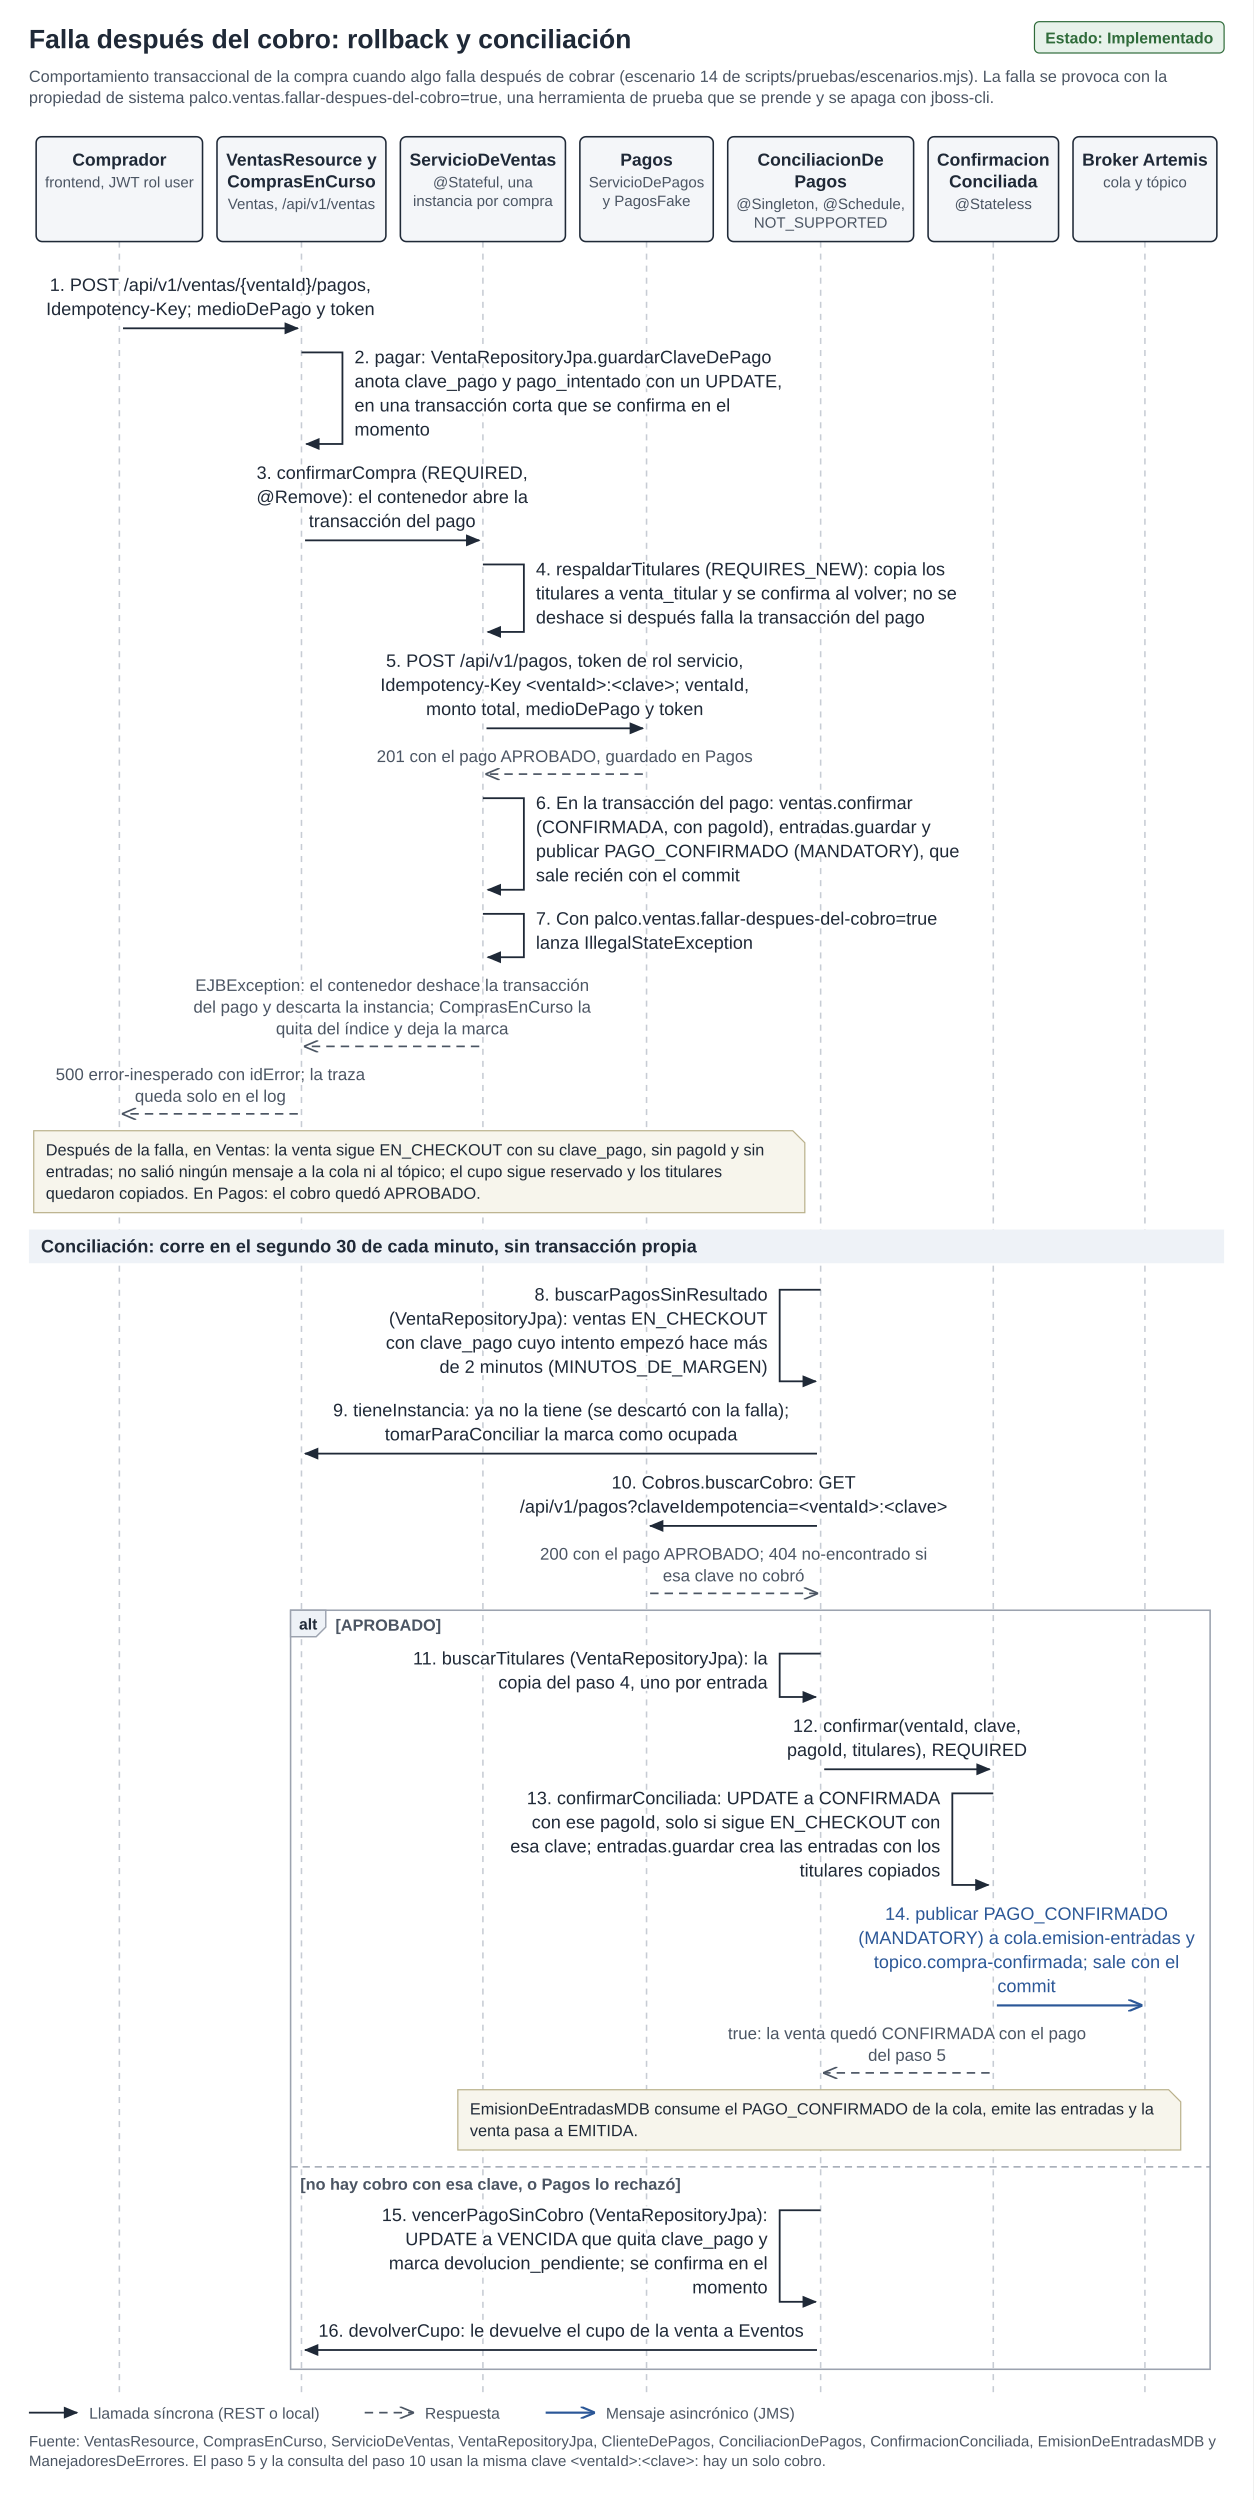
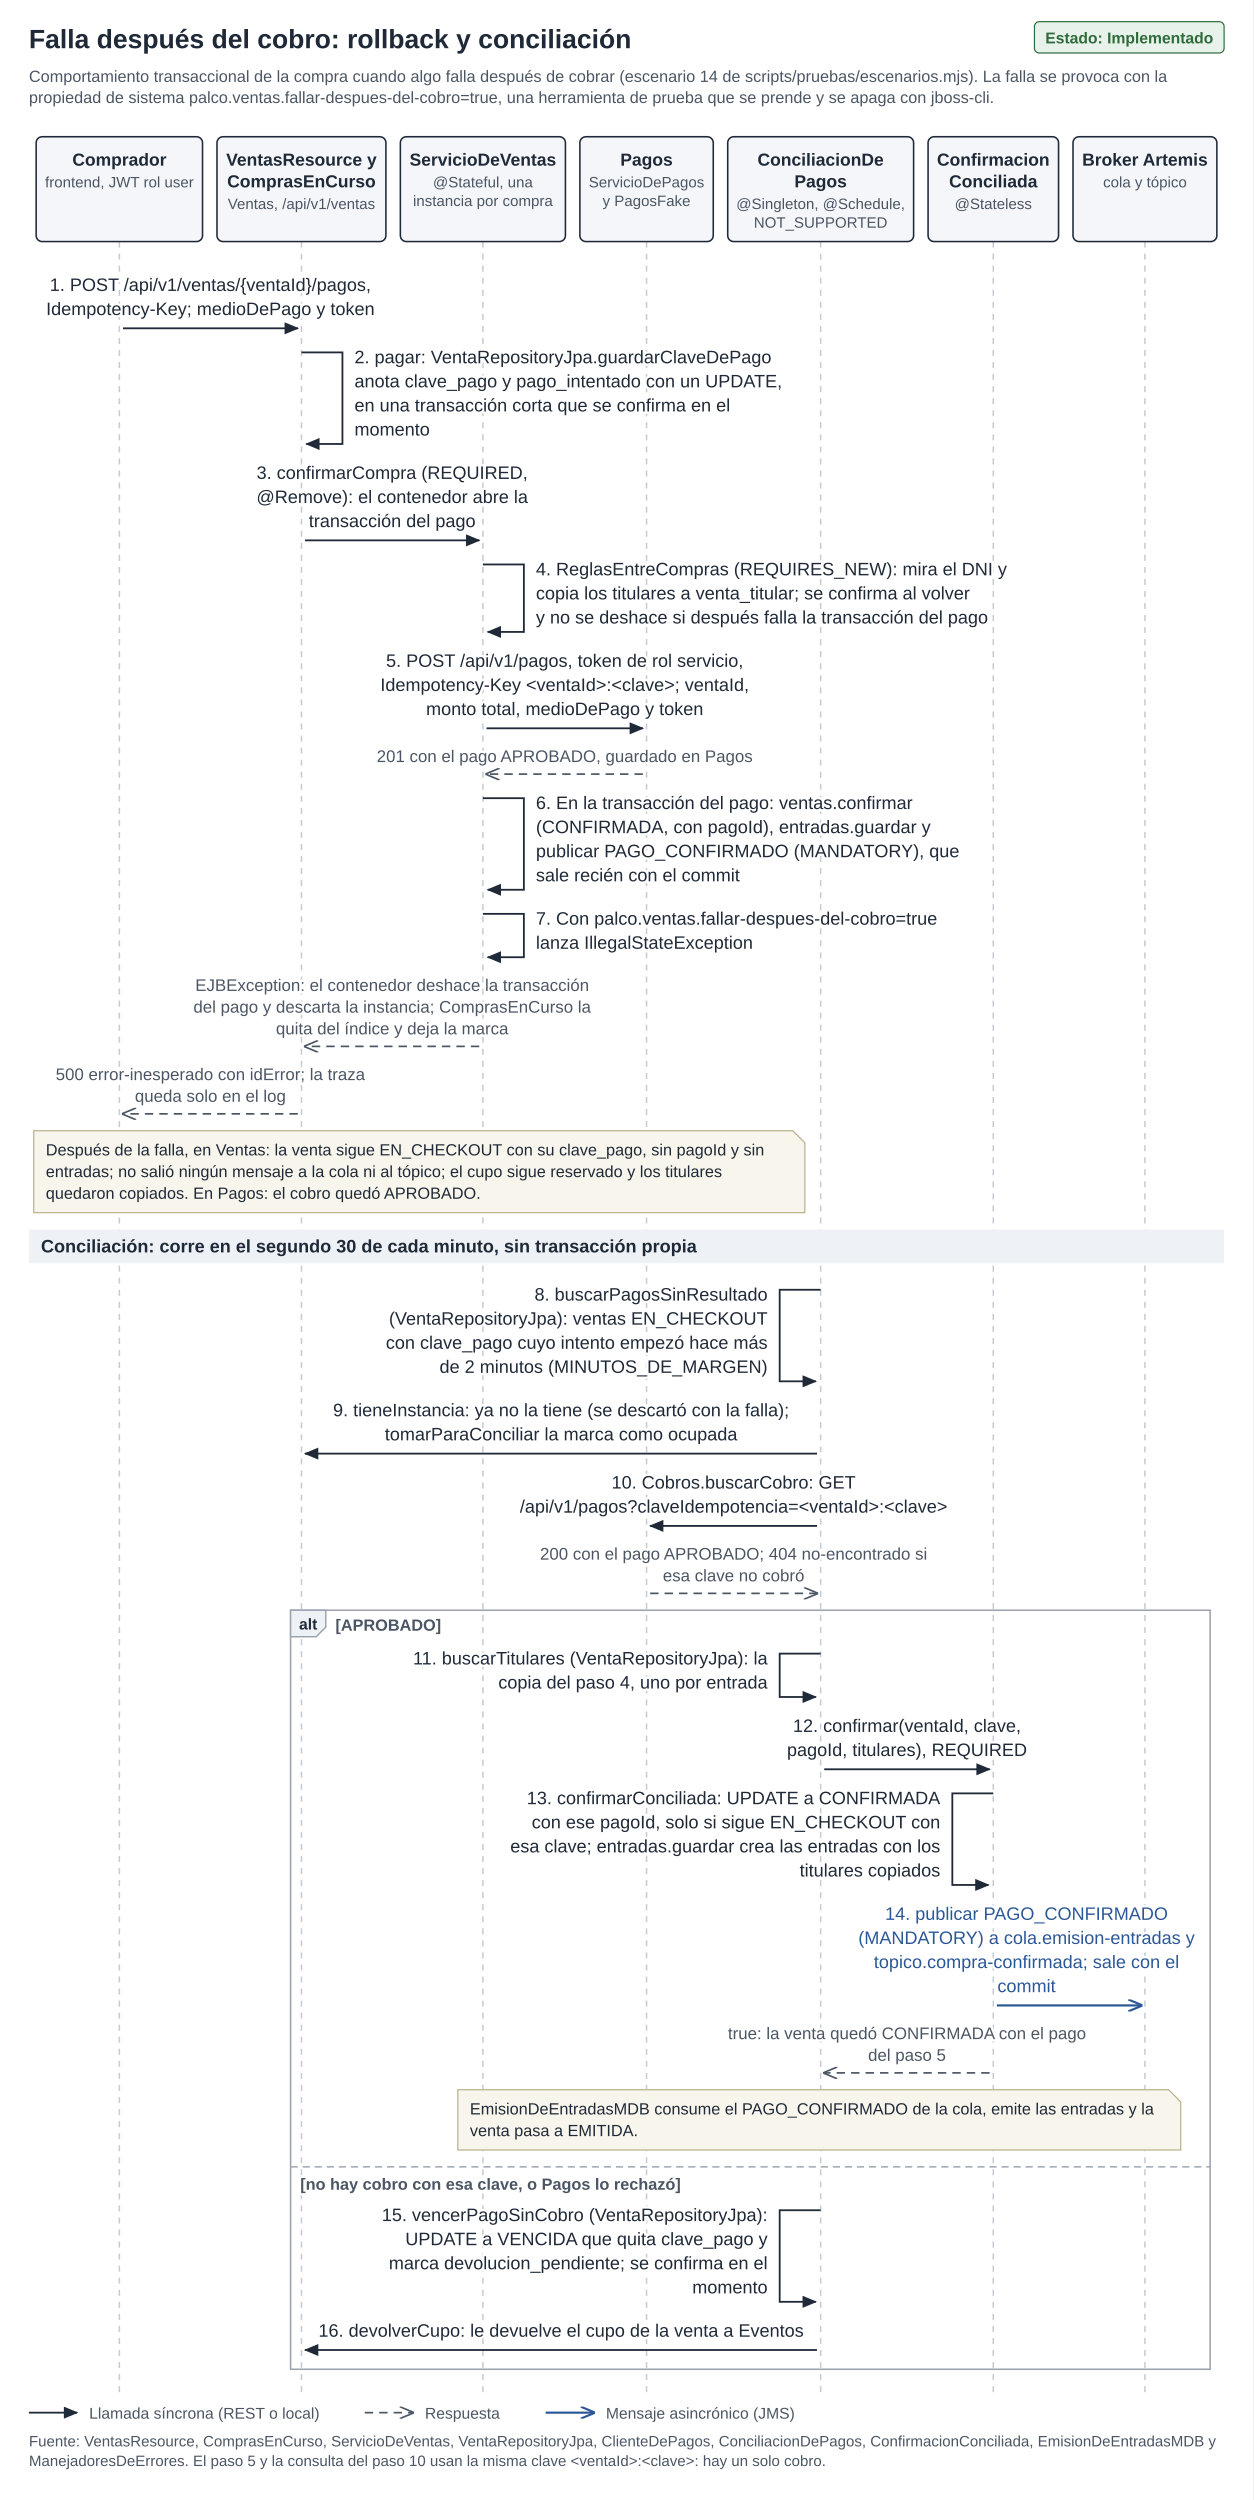
<svg xmlns="http://www.w3.org/2000/svg" width="1040" height="2075" viewBox="0 0 1040 2075" font-family="Arial, Helvetica, sans-serif">
  <defs>
    <marker id="lleno" viewBox="0 0 12 10" refX="11" refY="5" markerWidth="12" markerHeight="10" markerUnits="userSpaceOnUse" orient="auto">
      <path d="M0,0 L12,5 L0,10 z" fill="#1f2937" />
    </marker>
    <marker id="abierto" viewBox="0 0 12 10" refX="11" refY="5" markerWidth="12" markerHeight="10" markerUnits="userSpaceOnUse" orient="auto">
      <path d="M0,0 L12,5 L0,10" fill="none" stroke="#4b5563" stroke-width="1.4" />
    </marker>
    <marker id="async" viewBox="0 0 12 10" refX="11" refY="5" markerWidth="12" markerHeight="10" markerUnits="userSpaceOnUse" orient="auto">
      <path d="M0,0 L12,5 L0,10" fill="none" stroke="#2b5797" stroke-width="1.8" />
    </marker>
    <marker id="triangulo" viewBox="0 0 14 12" refX="13" refY="6" markerWidth="14" markerHeight="12" markerUnits="userSpaceOnUse" orient="auto">
      <path d="M0,0 L14,6 L0,12 z" fill="#ffffff" stroke="#1f2937" stroke-width="1.2" />
    </marker>
  </defs>
  <rect x="0" y="0" width="1040" height="2075" fill="#ffffff" />
  <line x1="99.068" y1="200.5" x2="99.068" y2="1986.5" stroke="#c7ccd4" stroke-width="1.3" stroke-dasharray="5 5" />
  <line x1="250.226" y1="200.5" x2="250.226" y2="1986.5" stroke="#c7ccd4" stroke-width="1.3" stroke-dasharray="5 5" />
  <line x1="400.813" y1="200.5" x2="400.813" y2="1986.5" stroke="#c7ccd4" stroke-width="1.3" stroke-dasharray="5 5" />
  <line x1="536.635" y1="200.5" x2="536.635" y2="1986.5" stroke="#c7ccd4" stroke-width="1.3" stroke-dasharray="5 5" />
  <line x1="681.128" y1="200.5" x2="681.128" y2="1986.5" stroke="#c7ccd4" stroke-width="1.3" stroke-dasharray="5 5" />
  <line x1="824.428" y1="200.5" x2="824.428" y2="1986.5" stroke="#c7ccd4" stroke-width="1.3" stroke-dasharray="5 5" />
  <line x1="950.28" y1="200.5" x2="950.28" y2="1986.5" stroke="#c7ccd4" stroke-width="1.3" stroke-dasharray="5 5" />
  <rect x="241.2" y="1336.5" width="763.2" height="630" fill="none" stroke="#9ca3af" stroke-width="1.3" />
  <line x1="241.2" y1="1798.5" x2="1004.4" y2="1798.5" stroke="#9ca3af" stroke-width="1.2" stroke-dasharray="6 4" />
  <text x="24.0" y="40.0" font-family="Arial, Helvetica, sans-serif" font-size="22" fill="#1f2937" text-anchor="start" font-weight="bold">Falla después del cobro: rollback y conciliación</text>
  <rect x="858.6" y="18" width="157.4" height="26" rx="4" fill="#e7f2ea" stroke="#2f6b3a" stroke-width="1" />
  <text x="937.3" y="36.0" font-family="Arial, Helvetica, sans-serif" font-size="13" fill="#2f6b3a" text-anchor="middle" font-weight="bold">Estado: Implementado</text>
  <text x="24.0" y="68.0" font-family="Arial, Helvetica, sans-serif" font-size="13.5" fill="#4b5563" text-anchor="start">Comportamiento transaccional de la compra cuando algo falla después de cobrar (escenario 14 de scripts/pruebas/escenarios.mjs). La falla se provoca con la</text>
  <text x="24.0" y="85.5" font-family="Arial, Helvetica, sans-serif" font-size="13.5" fill="#4b5563" text-anchor="start">propiedad de sistema palco.ventas.fallar-despues-del-cobro=true, una herramienta de prueba que se prende y se apaga con jboss-cli.</text>
  <rect x="30" y="113.5" width="138.1" height="87" rx="5" fill="#f4f6f9" stroke="#1f2937" stroke-width="1.3" />
  <text x="99.1" y="137.5" font-family="Arial, Helvetica, sans-serif" font-size="14.5" fill="#1f2937" text-anchor="middle" font-weight="bold">Comprador</text>
  <text x="99.1" y="155.5" font-family="Arial, Helvetica, sans-serif" font-size="12.5" fill="#4b5563" text-anchor="middle">frontend, JWT rol user</text>
  <rect x="180.1" y="113.5" width="140.2" height="87" rx="5" fill="#f4f6f9" stroke="#1f2937" stroke-width="1.3" />
  <text x="250.2" y="137.5" font-family="Arial, Helvetica, sans-serif" font-size="14.5" fill="#1f2937" text-anchor="middle" font-weight="bold">VentasResource y</text>
  <text x="250.2" y="155.5" font-family="Arial, Helvetica, sans-serif" font-size="14.5" fill="#1f2937" text-anchor="middle" font-weight="bold">ComprasEnCurso</text>
  <text x="250.2" y="173.5" font-family="Arial, Helvetica, sans-serif" font-size="12.5" fill="#4b5563" text-anchor="middle">Ventas, /api/v1/ventas</text>
  <rect x="332.3" y="113.5" width="137" height="87" rx="5" fill="#f4f6f9" stroke="#1f2937" stroke-width="1.3" />
  <text x="400.8" y="137.5" font-family="Arial, Helvetica, sans-serif" font-size="14.5" fill="#1f2937" text-anchor="middle" font-weight="bold">ServicioDeVentas</text>
  <text x="400.8" y="155.5" font-family="Arial, Helvetica, sans-serif" font-size="12.5" fill="#4b5563" text-anchor="middle">@Stateful, una</text>
  <text x="400.8" y="171.0" font-family="Arial, Helvetica, sans-serif" font-size="12.5" fill="#4b5563" text-anchor="middle">instancia por compra</text>
  <rect x="481.3" y="113.5" width="110.7" height="87" rx="5" fill="#f4f6f9" stroke="#1f2937" stroke-width="1.3" />
  <text x="536.6" y="137.5" font-family="Arial, Helvetica, sans-serif" font-size="14.5" fill="#1f2937" text-anchor="middle" font-weight="bold">Pagos</text>
  <text x="536.6" y="155.5" font-family="Arial, Helvetica, sans-serif" font-size="12.5" fill="#4b5563" text-anchor="middle">ServicioDePagos</text>
  <text x="536.6" y="171.0" font-family="Arial, Helvetica, sans-serif" font-size="12.5" fill="#4b5563" text-anchor="middle">y PagosFake</text>
  <rect x="604" y="113.5" width="154.3" height="87" rx="5" fill="#f4f6f9" stroke="#1f2937" stroke-width="1.3" />
  <text x="681.1" y="137.5" font-family="Arial, Helvetica, sans-serif" font-size="14.5" fill="#1f2937" text-anchor="middle" font-weight="bold">ConciliacionDe</text>
  <text x="681.1" y="155.5" font-family="Arial, Helvetica, sans-serif" font-size="14.5" fill="#1f2937" text-anchor="middle" font-weight="bold">Pagos</text>
  <text x="681.1" y="173.5" font-family="Arial, Helvetica, sans-serif" font-size="12.5" fill="#4b5563" text-anchor="middle">@Singleton, @Schedule,</text>
  <text x="681.1" y="189.0" font-family="Arial, Helvetica, sans-serif" font-size="12.5" fill="#4b5563" text-anchor="middle">NOT_SUPPORTED</text>
  <rect x="770.3" y="113.5" width="108.3" height="87" rx="5" fill="#f4f6f9" stroke="#1f2937" stroke-width="1.3" />
  <text x="824.4" y="137.5" font-family="Arial, Helvetica, sans-serif" font-size="14.5" fill="#1f2937" text-anchor="middle" font-weight="bold">Confirmacion</text>
  <text x="824.4" y="155.5" font-family="Arial, Helvetica, sans-serif" font-size="14.5" fill="#1f2937" text-anchor="middle" font-weight="bold">Conciliada</text>
  <text x="824.4" y="173.5" font-family="Arial, Helvetica, sans-serif" font-size="12.5" fill="#4b5563" text-anchor="middle">@Stateless</text>
  <rect x="890.6" y="113.5" width="119.4" height="87" rx="5" fill="#f4f6f9" stroke="#1f2937" stroke-width="1.3" />
  <text x="950.3" y="137.5" font-family="Arial, Helvetica, sans-serif" font-size="14.5" fill="#1f2937" text-anchor="middle" font-weight="bold">Broker Artemis</text>
  <text x="950.3" y="155.5" font-family="Arial, Helvetica, sans-serif" font-size="12.5" fill="#4b5563" text-anchor="middle">cola y tópico</text>
  <text x="174.6" y="241.5" font-family="Arial, Helvetica, sans-serif" font-size="15" fill="#1f2937" text-anchor="middle" stroke="#ffffff" stroke-width="4" stroke-linejoin="round" paint-order="stroke">1. POST /api/v1/ventas/{ventaId}/pagos,</text>
  <text x="174.6" y="261.5" font-family="Arial, Helvetica, sans-serif" font-size="15" fill="#1f2937" text-anchor="middle" stroke="#ffffff" stroke-width="4" stroke-linejoin="round" paint-order="stroke">Idempotency-Key; medioDePago y token</text>
  <line x1="102.1" y1="272.5" x2="247.2" y2="272.5" stroke="#1f2937" stroke-width="1.5" marker-end="url(#lleno)" />
  <text x="294.2" y="301.5" font-family="Arial, Helvetica, sans-serif" font-size="15" fill="#1f2937" text-anchor="start" stroke="#ffffff" stroke-width="4" stroke-linejoin="round" paint-order="stroke">2. pagar: VentaRepositoryJpa.guardarClaveDePago</text>
  <text x="294.2" y="321.5" font-family="Arial, Helvetica, sans-serif" font-size="15" fill="#1f2937" text-anchor="start" stroke="#ffffff" stroke-width="4" stroke-linejoin="round" paint-order="stroke">anota clave_pago y pago_intentado con un UPDATE,</text>
  <text x="294.2" y="341.5" font-family="Arial, Helvetica, sans-serif" font-size="15" fill="#1f2937" text-anchor="start" stroke="#ffffff" stroke-width="4" stroke-linejoin="round" paint-order="stroke">en una transacción corta que se confirma en el</text>
  <text x="294.2" y="361.5" font-family="Arial, Helvetica, sans-serif" font-size="15" fill="#1f2937" text-anchor="start" stroke="#ffffff" stroke-width="4" stroke-linejoin="round" paint-order="stroke">momento</text>
  <polyline points="250.226,292.5 284.226,292.5 284.226,368.5 254.226,368.5" fill="none" stroke="#1f2937" stroke-width="1.5" marker-end="url(#lleno)" />
  <text x="325.5" y="397.5" font-family="Arial, Helvetica, sans-serif" font-size="15" fill="#1f2937" text-anchor="middle" stroke="#ffffff" stroke-width="4" stroke-linejoin="round" paint-order="stroke">3. confirmarCompra (REQUIRED,</text>
  <text x="325.5" y="417.5" font-family="Arial, Helvetica, sans-serif" font-size="15" fill="#1f2937" text-anchor="middle" stroke="#ffffff" stroke-width="4" stroke-linejoin="round" paint-order="stroke">@Remove): el contenedor abre la</text>
  <text x="325.5" y="437.5" font-family="Arial, Helvetica, sans-serif" font-size="15" fill="#1f2937" text-anchor="middle" stroke="#ffffff" stroke-width="4" stroke-linejoin="round" paint-order="stroke">transacción del pago</text>
  <line x1="253.2" y1="448.5" x2="397.8" y2="448.5" stroke="#1f2937" stroke-width="1.5" marker-end="url(#lleno)" />
-   <text x="444.8" y="477.5" font-family="Arial, Helvetica, sans-serif" font-size="15" fill="#1f2937" text-anchor="start" stroke="#ffffff" stroke-width="4" stroke-linejoin="round" paint-order="stroke">4. respaldarTitulares (REQUIRES_NEW): copia los</text>
-   <text x="444.8" y="497.5" font-family="Arial, Helvetica, sans-serif" font-size="15" fill="#1f2937" text-anchor="start" stroke="#ffffff" stroke-width="4" stroke-linejoin="round" paint-order="stroke">titulares a venta_titular y se confirma al volver; no se</text>
-   <text x="444.8" y="517.5" font-family="Arial, Helvetica, sans-serif" font-size="15" fill="#1f2937" text-anchor="start" stroke="#ffffff" stroke-width="4" stroke-linejoin="round" paint-order="stroke">deshace si después falla la transacción del pago</text>
+   <text x="444.8" y="477.5" font-family="Arial, Helvetica, sans-serif" font-size="15" fill="#1f2937" text-anchor="start" stroke="#ffffff" stroke-width="4" stroke-linejoin="round" paint-order="stroke">4. ReglasEntreCompras (REQUIRES_NEW): mira el DNI y</text>
+   <text x="444.8" y="497.5" font-family="Arial, Helvetica, sans-serif" font-size="15" fill="#1f2937" text-anchor="start" stroke="#ffffff" stroke-width="4" stroke-linejoin="round" paint-order="stroke">copia los titulares a venta_titular; se confirma al volver</text>
+   <text x="444.8" y="517.5" font-family="Arial, Helvetica, sans-serif" font-size="15" fill="#1f2937" text-anchor="start" stroke="#ffffff" stroke-width="4" stroke-linejoin="round" paint-order="stroke">y no se deshace si después falla la transacción del pago</text>
  <polyline points="400.813,468.5 434.813,468.5 434.813,524.5 404.813,524.5" fill="none" stroke="#1f2937" stroke-width="1.5" marker-end="url(#lleno)" />
  <text x="468.7" y="553.5" font-family="Arial, Helvetica, sans-serif" font-size="15" fill="#1f2937" text-anchor="middle" stroke="#ffffff" stroke-width="4" stroke-linejoin="round" paint-order="stroke">5. POST /api/v1/pagos, token de rol servicio,</text>
  <text x="468.7" y="573.5" font-family="Arial, Helvetica, sans-serif" font-size="15" fill="#1f2937" text-anchor="middle" stroke="#ffffff" stroke-width="4" stroke-linejoin="round" paint-order="stroke">Idempotency-Key &lt;ventaId&gt;:&lt;clave&gt;; ventaId,</text>
  <text x="468.7" y="593.5" font-family="Arial, Helvetica, sans-serif" font-size="15" fill="#1f2937" text-anchor="middle" stroke="#ffffff" stroke-width="4" stroke-linejoin="round" paint-order="stroke">monto total, medioDePago y token</text>
  <line x1="403.8" y1="604.5" x2="533.6" y2="604.5" stroke="#1f2937" stroke-width="1.5" marker-end="url(#lleno)" />
  <text x="468.7" y="632.5" font-family="Arial, Helvetica, sans-serif" font-size="14" fill="#4b5563" text-anchor="middle" stroke="#ffffff" stroke-width="4" stroke-linejoin="round" paint-order="stroke">201 con el pago APROBADO, guardado en Pagos</text>
  <line x1="533.6" y1="642.5" x2="403.8" y2="642.5" stroke="#4b5563" stroke-width="1.4" stroke-dasharray="7 5" marker-end="url(#abierto)" />
  <text x="444.8" y="671.5" font-family="Arial, Helvetica, sans-serif" font-size="15" fill="#1f2937" text-anchor="start" stroke="#ffffff" stroke-width="4" stroke-linejoin="round" paint-order="stroke">6. En la transacción del pago: ventas.confirmar</text>
  <text x="444.8" y="691.5" font-family="Arial, Helvetica, sans-serif" font-size="15" fill="#1f2937" text-anchor="start" stroke="#ffffff" stroke-width="4" stroke-linejoin="round" paint-order="stroke">(CONFIRMADA, con pagoId), entradas.guardar y</text>
  <text x="444.8" y="711.5" font-family="Arial, Helvetica, sans-serif" font-size="15" fill="#1f2937" text-anchor="start" stroke="#ffffff" stroke-width="4" stroke-linejoin="round" paint-order="stroke">publicar PAGO_CONFIRMADO (MANDATORY), que</text>
  <text x="444.8" y="731.5" font-family="Arial, Helvetica, sans-serif" font-size="15" fill="#1f2937" text-anchor="start" stroke="#ffffff" stroke-width="4" stroke-linejoin="round" paint-order="stroke">sale recién con el commit</text>
  <polyline points="400.813,662.5 434.813,662.5 434.813,738.5 404.813,738.5" fill="none" stroke="#1f2937" stroke-width="1.5" marker-end="url(#lleno)" />
  <text x="444.8" y="767.5" font-family="Arial, Helvetica, sans-serif" font-size="15" fill="#1f2937" text-anchor="start" stroke="#ffffff" stroke-width="4" stroke-linejoin="round" paint-order="stroke">7. Con palco.ventas.fallar-despues-del-cobro=true</text>
  <text x="444.8" y="787.5" font-family="Arial, Helvetica, sans-serif" font-size="15" fill="#1f2937" text-anchor="start" stroke="#ffffff" stroke-width="4" stroke-linejoin="round" paint-order="stroke">lanza IllegalStateException</text>
  <polyline points="400.813,758.5 434.813,758.5 434.813,794.5 404.813,794.5" fill="none" stroke="#1f2937" stroke-width="1.5" marker-end="url(#lleno)" />
  <text x="325.5" y="822.5" font-family="Arial, Helvetica, sans-serif" font-size="14" fill="#4b5563" text-anchor="middle" stroke="#ffffff" stroke-width="4" stroke-linejoin="round" paint-order="stroke">EJBException: el contenedor deshace la transacción</text>
  <text x="325.5" y="840.5" font-family="Arial, Helvetica, sans-serif" font-size="14" fill="#4b5563" text-anchor="middle" stroke="#ffffff" stroke-width="4" stroke-linejoin="round" paint-order="stroke">del pago y descarta la instancia; ComprasEnCurso la</text>
  <text x="325.5" y="858.5" font-family="Arial, Helvetica, sans-serif" font-size="14" fill="#4b5563" text-anchor="middle" stroke="#ffffff" stroke-width="4" stroke-linejoin="round" paint-order="stroke">quita del índice y deja la marca</text>
  <line x1="397.8" y1="868.5" x2="253.2" y2="868.5" stroke="#4b5563" stroke-width="1.4" stroke-dasharray="7 5" marker-end="url(#abierto)" />
  <text x="174.6" y="896.5" font-family="Arial, Helvetica, sans-serif" font-size="14" fill="#4b5563" text-anchor="middle" stroke="#ffffff" stroke-width="4" stroke-linejoin="round" paint-order="stroke">500 error-inesperado con idError; la traza</text>
  <text x="174.6" y="914.5" font-family="Arial, Helvetica, sans-serif" font-size="14" fill="#4b5563" text-anchor="middle" stroke="#ffffff" stroke-width="4" stroke-linejoin="round" paint-order="stroke">queda solo en el log</text>
  <line x1="247.2" y1="924.5" x2="102.1" y2="924.5" stroke="#4b5563" stroke-width="1.4" stroke-dasharray="7 5" marker-end="url(#abierto)" />
  <path d="M28,938.5 L658,938.5 L668,948.5 L668,1006.5 L28,1006.5 z" fill="#f7f5ec" stroke="#b9b08a" stroke-width="1" />
  <text x="38.0" y="959.0" font-family="Arial, Helvetica, sans-serif" font-size="13.5" fill="#1f2937" text-anchor="start">Después de la falla, en Ventas: la venta sigue EN_CHECKOUT con su clave_pago, sin pagoId y sin</text>
  <text x="38.0" y="977.0" font-family="Arial, Helvetica, sans-serif" font-size="13.5" fill="#1f2937" text-anchor="start">entradas; no salió ningún mensaje a la cola ni al tópico; el cupo sigue reservado y los titulares</text>
  <text x="38.0" y="995.0" font-family="Arial, Helvetica, sans-serif" font-size="13.5" fill="#1f2937" text-anchor="start">quedaron copiados. En Pagos: el cobro quedó APROBADO.</text>
  <rect x="24" y="1020.5" width="992" height="28" fill="#eef2f7" stroke="none" />
  <text x="34.0" y="1039.5" font-family="Arial, Helvetica, sans-serif" font-size="15" fill="#1f2937" text-anchor="start" font-weight="bold">Conciliación: corre en el segundo 30 de cada minuto, sin transacción propia</text>
  <text x="637.1" y="1079.5" font-family="Arial, Helvetica, sans-serif" font-size="15" fill="#1f2937" text-anchor="end" stroke="#ffffff" stroke-width="4" stroke-linejoin="round" paint-order="stroke">8. buscarPagosSinResultado</text>
  <text x="637.1" y="1099.5" font-family="Arial, Helvetica, sans-serif" font-size="15" fill="#1f2937" text-anchor="end" stroke="#ffffff" stroke-width="4" stroke-linejoin="round" paint-order="stroke">(VentaRepositoryJpa): ventas EN_CHECKOUT</text>
  <text x="637.1" y="1119.5" font-family="Arial, Helvetica, sans-serif" font-size="15" fill="#1f2937" text-anchor="end" stroke="#ffffff" stroke-width="4" stroke-linejoin="round" paint-order="stroke">con clave_pago cuyo intento empezó hace más</text>
  <text x="637.1" y="1139.5" font-family="Arial, Helvetica, sans-serif" font-size="15" fill="#1f2937" text-anchor="end" stroke="#ffffff" stroke-width="4" stroke-linejoin="round" paint-order="stroke">de 2 minutos (MINUTOS_DE_MARGEN)</text>
  <polyline points="681.128,1070.5 647.128,1070.5 647.128,1146.5 677.128,1146.5" fill="none" stroke="#1f2937" stroke-width="1.5" marker-end="url(#lleno)" />
  <text x="465.7" y="1175.5" font-family="Arial, Helvetica, sans-serif" font-size="15" fill="#1f2937" text-anchor="middle" stroke="#ffffff" stroke-width="4" stroke-linejoin="round" paint-order="stroke">9. tieneInstancia: ya no la tiene (se descartó con la falla);</text>
  <text x="465.7" y="1195.5" font-family="Arial, Helvetica, sans-serif" font-size="15" fill="#1f2937" text-anchor="middle" stroke="#ffffff" stroke-width="4" stroke-linejoin="round" paint-order="stroke">tomarParaConciliar la marca como ocupada</text>
  <line x1="678.1" y1="1206.5" x2="253.2" y2="1206.5" stroke="#1f2937" stroke-width="1.5" marker-end="url(#lleno)" />
  <text x="608.9" y="1235.5" font-family="Arial, Helvetica, sans-serif" font-size="15" fill="#1f2937" text-anchor="middle" stroke="#ffffff" stroke-width="4" stroke-linejoin="round" paint-order="stroke">10. Cobros.buscarCobro: GET</text>
  <text x="608.9" y="1255.5" font-family="Arial, Helvetica, sans-serif" font-size="15" fill="#1f2937" text-anchor="middle" stroke="#ffffff" stroke-width="4" stroke-linejoin="round" paint-order="stroke">/api/v1/pagos?claveIdempotencia=&lt;ventaId&gt;:&lt;clave&gt;</text>
  <line x1="678.1" y1="1266.5" x2="539.6" y2="1266.5" stroke="#1f2937" stroke-width="1.5" marker-end="url(#lleno)" />
  <text x="608.9" y="1294.5" font-family="Arial, Helvetica, sans-serif" font-size="14" fill="#4b5563" text-anchor="middle" stroke="#ffffff" stroke-width="4" stroke-linejoin="round" paint-order="stroke">200 con el pago APROBADO; 404 no-encontrado si</text>
  <text x="608.9" y="1312.5" font-family="Arial, Helvetica, sans-serif" font-size="14" fill="#4b5563" text-anchor="middle" stroke="#ffffff" stroke-width="4" stroke-linejoin="round" paint-order="stroke">esa clave no cobró</text>
  <line x1="539.6" y1="1322.5" x2="678.1" y2="1322.5" stroke="#4b5563" stroke-width="1.4" stroke-dasharray="7 5" marker-end="url(#abierto)" />
  <text x="637.1" y="1381.5" font-family="Arial, Helvetica, sans-serif" font-size="15" fill="#1f2937" text-anchor="end" stroke="#ffffff" stroke-width="4" stroke-linejoin="round" paint-order="stroke">11. buscarTitulares (VentaRepositoryJpa): la</text>
  <text x="637.1" y="1401.5" font-family="Arial, Helvetica, sans-serif" font-size="15" fill="#1f2937" text-anchor="end" stroke="#ffffff" stroke-width="4" stroke-linejoin="round" paint-order="stroke">copia del paso 4, uno por entrada</text>
  <polyline points="681.128,1372.5 647.128,1372.5 647.128,1408.5 677.128,1408.5" fill="none" stroke="#1f2937" stroke-width="1.5" marker-end="url(#lleno)" />
  <text x="752.8" y="1437.5" font-family="Arial, Helvetica, sans-serif" font-size="15" fill="#1f2937" text-anchor="middle" stroke="#ffffff" stroke-width="4" stroke-linejoin="round" paint-order="stroke">12. confirmar(ventaId, clave,</text>
  <text x="752.8" y="1457.5" font-family="Arial, Helvetica, sans-serif" font-size="15" fill="#1f2937" text-anchor="middle" stroke="#ffffff" stroke-width="4" stroke-linejoin="round" paint-order="stroke">pagoId, titulares), REQUIRED</text>
  <line x1="684.1" y1="1468.5" x2="821.4" y2="1468.5" stroke="#1f2937" stroke-width="1.5" marker-end="url(#lleno)" />
  <text x="780.4" y="1497.5" font-family="Arial, Helvetica, sans-serif" font-size="15" fill="#1f2937" text-anchor="end" stroke="#ffffff" stroke-width="4" stroke-linejoin="round" paint-order="stroke">13. confirmarConciliada: UPDATE a CONFIRMADA</text>
  <text x="780.4" y="1517.5" font-family="Arial, Helvetica, sans-serif" font-size="15" fill="#1f2937" text-anchor="end" stroke="#ffffff" stroke-width="4" stroke-linejoin="round" paint-order="stroke">con ese pagoId, solo si sigue EN_CHECKOUT con</text>
  <text x="780.4" y="1537.5" font-family="Arial, Helvetica, sans-serif" font-size="15" fill="#1f2937" text-anchor="end" stroke="#ffffff" stroke-width="4" stroke-linejoin="round" paint-order="stroke">esa clave; entradas.guardar crea las entradas con los</text>
  <text x="780.4" y="1557.5" font-family="Arial, Helvetica, sans-serif" font-size="15" fill="#1f2937" text-anchor="end" stroke="#ffffff" stroke-width="4" stroke-linejoin="round" paint-order="stroke">titulares copiados</text>
  <polyline points="824.428,1488.5 790.428,1488.5 790.428,1564.5 820.428,1564.5" fill="none" stroke="#1f2937" stroke-width="1.5" marker-end="url(#lleno)" />
  <text x="852.0" y="1593.5" font-family="Arial, Helvetica, sans-serif" font-size="15" fill="#2b5797" text-anchor="middle" stroke="#ffffff" stroke-width="4" stroke-linejoin="round" paint-order="stroke">14. publicar PAGO_CONFIRMADO</text>
  <text x="852.0" y="1613.5" font-family="Arial, Helvetica, sans-serif" font-size="15" fill="#2b5797" text-anchor="middle" stroke="#ffffff" stroke-width="4" stroke-linejoin="round" paint-order="stroke">(MANDATORY) a cola.emision-entradas y</text>
  <text x="852.0" y="1633.5" font-family="Arial, Helvetica, sans-serif" font-size="15" fill="#2b5797" text-anchor="middle" stroke="#ffffff" stroke-width="4" stroke-linejoin="round" paint-order="stroke">topico.compra-confirmada; sale con el</text>
  <text x="852.0" y="1653.5" font-family="Arial, Helvetica, sans-serif" font-size="15" fill="#2b5797" text-anchor="middle" stroke="#ffffff" stroke-width="4" stroke-linejoin="round" paint-order="stroke">commit</text>
  <line x1="827.4" y1="1664.5" x2="947.3" y2="1664.5" stroke="#2b5797" stroke-width="1.8" marker-end="url(#async)" />
  <text x="752.8" y="1692.5" font-family="Arial, Helvetica, sans-serif" font-size="14" fill="#4b5563" text-anchor="middle" stroke="#ffffff" stroke-width="4" stroke-linejoin="round" paint-order="stroke">true: la venta quedó CONFIRMADA con el pago</text>
  <text x="752.8" y="1710.5" font-family="Arial, Helvetica, sans-serif" font-size="14" fill="#4b5563" text-anchor="middle" stroke="#ffffff" stroke-width="4" stroke-linejoin="round" paint-order="stroke">del paso 5</text>
  <line x1="821.4" y1="1720.5" x2="684.1" y2="1720.5" stroke="#4b5563" stroke-width="1.4" stroke-dasharray="7 5" marker-end="url(#abierto)" />
  <path d="M380,1734.5 L970,1734.5 L980,1744.5 L980,1784.5 L380,1784.5 z" fill="#f7f5ec" stroke="#b9b08a" stroke-width="1" />
  <text x="390.0" y="1755.0" font-family="Arial, Helvetica, sans-serif" font-size="13.5" fill="#1f2937" text-anchor="start">EmisionDeEntradasMDB consume el PAGO_CONFIRMADO de la cola, emite las entradas y la</text>
  <text x="390.0" y="1773.0" font-family="Arial, Helvetica, sans-serif" font-size="13.5" fill="#1f2937" text-anchor="start">venta pasa a EMITIDA.</text>
  <text x="637.1" y="1843.5" font-family="Arial, Helvetica, sans-serif" font-size="15" fill="#1f2937" text-anchor="end" stroke="#ffffff" stroke-width="4" stroke-linejoin="round" paint-order="stroke">15. vencerPagoSinCobro (VentaRepositoryJpa):</text>
  <text x="637.1" y="1863.5" font-family="Arial, Helvetica, sans-serif" font-size="15" fill="#1f2937" text-anchor="end" stroke="#ffffff" stroke-width="4" stroke-linejoin="round" paint-order="stroke">UPDATE a VENCIDA que quita clave_pago y</text>
  <text x="637.1" y="1883.5" font-family="Arial, Helvetica, sans-serif" font-size="15" fill="#1f2937" text-anchor="end" stroke="#ffffff" stroke-width="4" stroke-linejoin="round" paint-order="stroke">marca devolucion_pendiente; se confirma en el</text>
  <text x="637.1" y="1903.5" font-family="Arial, Helvetica, sans-serif" font-size="15" fill="#1f2937" text-anchor="end" stroke="#ffffff" stroke-width="4" stroke-linejoin="round" paint-order="stroke">momento</text>
  <polyline points="681.128,1834.5 647.128,1834.5 647.128,1910.5 677.128,1910.5" fill="none" stroke="#1f2937" stroke-width="1.5" marker-end="url(#lleno)" />
  <text x="465.7" y="1939.5" font-family="Arial, Helvetica, sans-serif" font-size="15" fill="#1f2937" text-anchor="middle" stroke="#ffffff" stroke-width="4" stroke-linejoin="round" paint-order="stroke">16. devolverCupo: le devuelve el cupo de la venta a Eventos</text>
  <line x1="678.1" y1="1950.5" x2="253.2" y2="1950.5" stroke="#1f2937" stroke-width="1.5" marker-end="url(#lleno)" />
  <path d="M241.2,1336.5 L270.4,1336.5 L270.4,1350.5 L262.4,1358.5 L241.2,1358.5 z" fill="#eef2f7" stroke="#9ca3af" stroke-width="1.2" />
  <text x="248.2" y="1352.5" font-family="Arial, Helvetica, sans-serif" font-size="13" fill="#1f2937" text-anchor="start" font-weight="bold">alt</text>
  <text x="278.4" y="1353.5" font-family="Arial, Helvetica, sans-serif" font-size="13.5" fill="#4b5563" text-anchor="start" font-weight="bold" stroke="#ffffff" stroke-width="4" stroke-linejoin="round" paint-order="stroke">[APROBADO]</text>
  <text x="249.2" y="1817.5" font-family="Arial, Helvetica, sans-serif" font-size="13.5" fill="#4b5563" text-anchor="start" font-weight="bold" stroke="#ffffff" stroke-width="4" stroke-linejoin="round" paint-order="stroke">[no hay cobro con esa clave, o Pagos lo rechazó]</text>
  <line x1="24" y1="2002.5" x2="64" y2="2002.5" stroke="#1f2937" stroke-width="1.5" marker-end="url(#lleno)" />
  <text x="74.0" y="2007.5" font-family="Arial, Helvetica, sans-serif" font-size="13" fill="#4b5563" text-anchor="start">Llamada síncrona (REST o local)</text>
  <line x1="302.7" y1="2002.5" x2="342.7" y2="2002.5" stroke="#4b5563" stroke-width="1.4" stroke-dasharray="7 5" marker-end="url(#abierto)" />
  <text x="352.7" y="2007.5" font-family="Arial, Helvetica, sans-serif" font-size="13" fill="#4b5563" text-anchor="start">Respuesta</text>
  <line x1="452.9" y1="2002.5" x2="492.9" y2="2002.5" stroke="#2b5797" stroke-width="1.8" marker-end="url(#async)" />
  <text x="502.9" y="2007.5" font-family="Arial, Helvetica, sans-serif" font-size="13" fill="#4b5563" text-anchor="start">Mensaje asincrónico (JMS)</text>
  <text x="24.0" y="2030.5" font-family="Arial, Helvetica, sans-serif" font-size="12.5" fill="#4b5563" text-anchor="start">Fuente: VentasResource, ComprasEnCurso, ServicioDeVentas, VentaRepositoryJpa, ClienteDePagos, ConciliacionDePagos, ConfirmacionConciliada, EmisionDeEntradasMDB y</text>
  <text x="24.0" y="2046.8" font-family="Arial, Helvetica, sans-serif" font-size="12.5" fill="#4b5563" text-anchor="start">ManejadoresDeErrores. El paso 5 y la consulta del paso 10 usan la misma clave &lt;ventaId&gt;:&lt;clave&gt;: hay un solo cobro.</text>
</svg>
